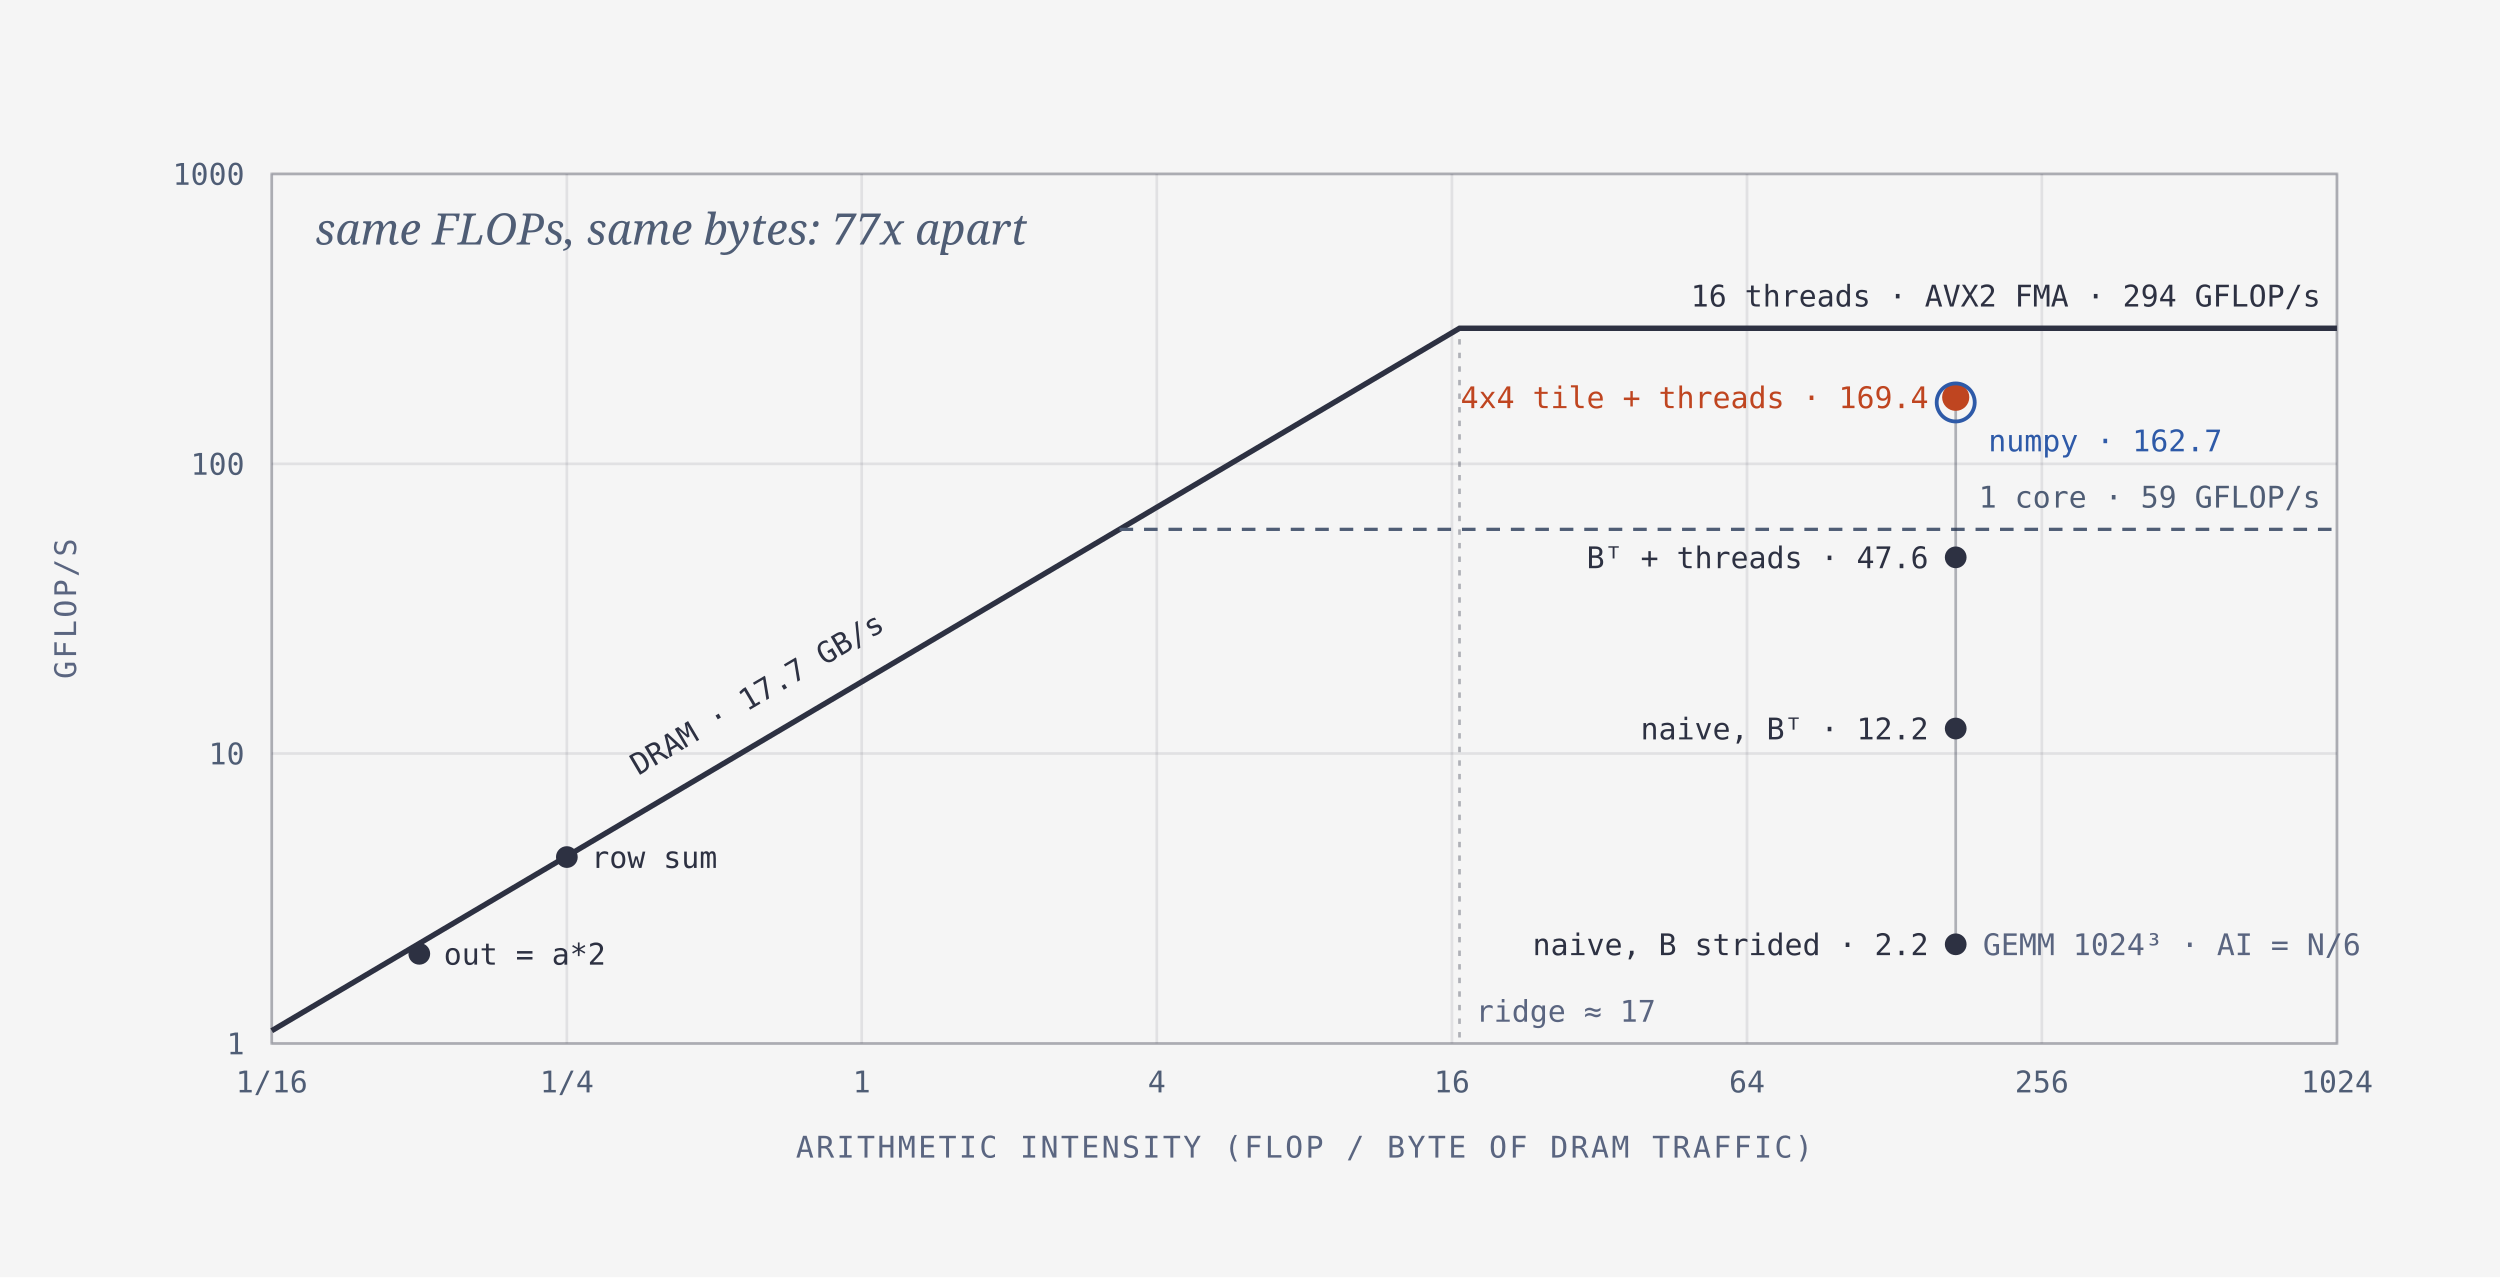
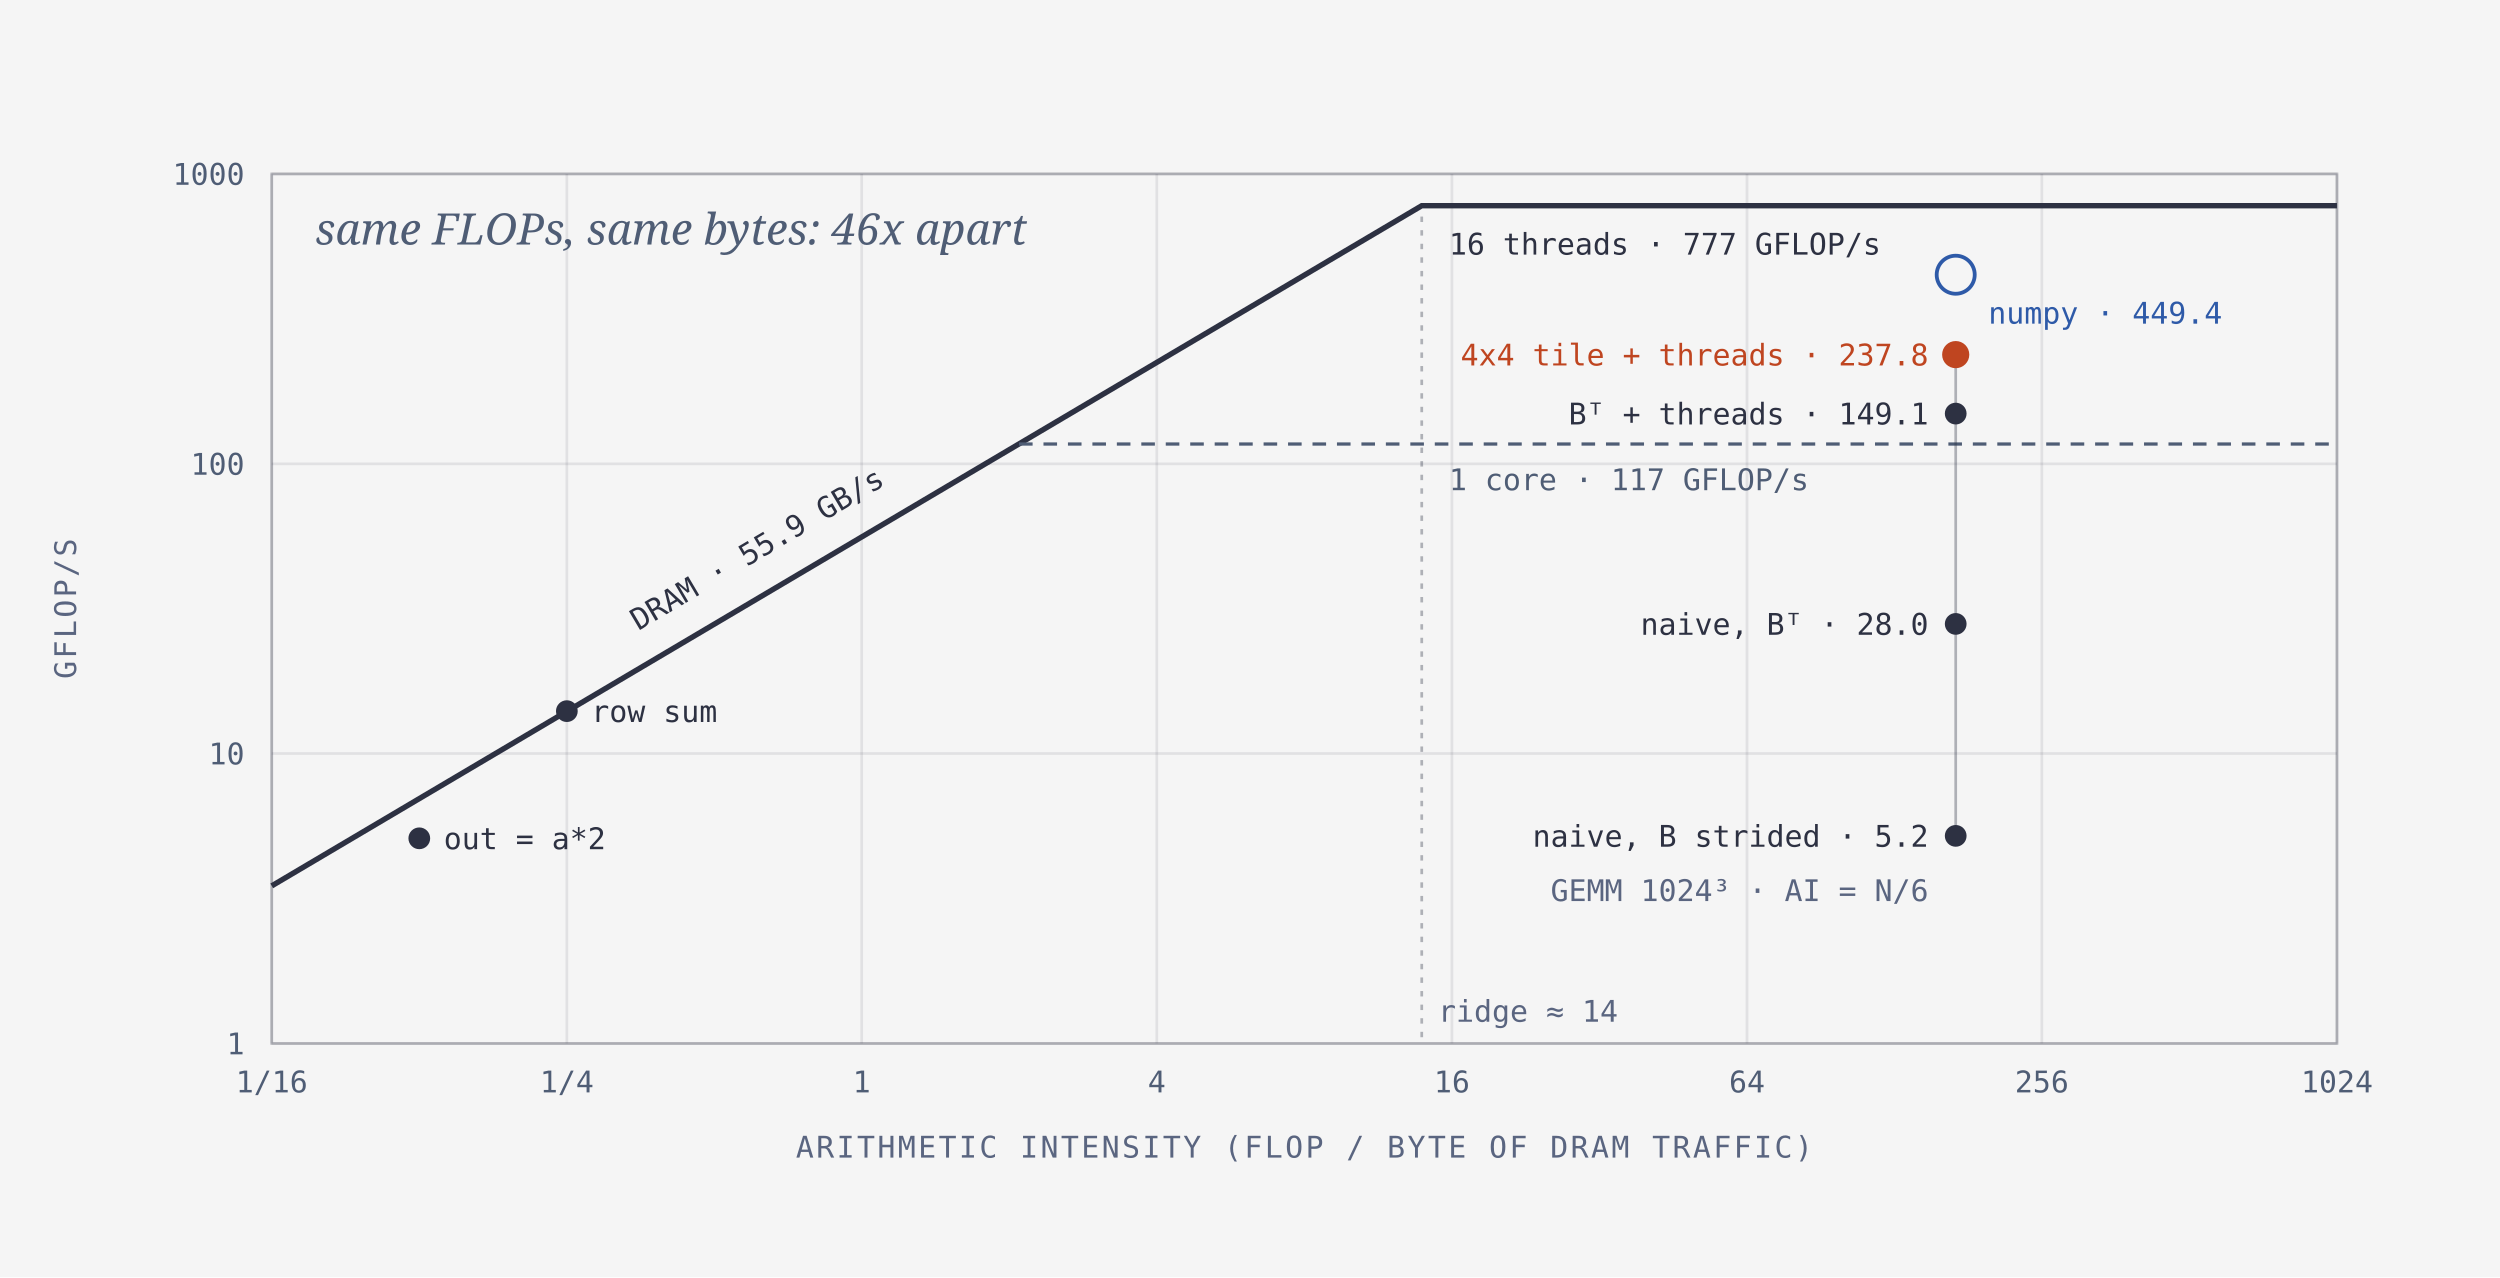
<svg xmlns="http://www.w3.org/2000/svg" viewBox="0 0 920 470" role="img" aria-labelledby="roof-title roof-desc">
  <rect width="100%" height="100%" fill="#f5f5f5" />
  <line x1="100" y1="384.0" x2="860" y2="384.0" stroke="rgba(45,49,66,0.10)" stroke-width="1" />
  <text x="90" y="388.0" text-anchor="end" font-family="Geist Mono, JetBrains Mono, monospace" font-size="11" fill="#4f5d75">1</text>
  <line x1="100" y1="277.3" x2="860" y2="277.3" stroke="rgba(45,49,66,0.10)" stroke-width="1" />
  <text x="90" y="281.3" text-anchor="end" font-family="Geist Mono, JetBrains Mono, monospace" font-size="11" fill="#4f5d75">10</text>
  <line x1="100" y1="170.7" x2="860" y2="170.7" stroke="rgba(45,49,66,0.10)" stroke-width="1" />
  <text x="90" y="174.7" text-anchor="end" font-family="Geist Mono, JetBrains Mono, monospace" font-size="11" fill="#4f5d75">100</text>
  <line x1="100" y1="64.0" x2="860" y2="64.0" stroke="rgba(45,49,66,0.10)" stroke-width="1" />
  <text x="90" y="68.0" text-anchor="end" font-family="Geist Mono, JetBrains Mono, monospace" font-size="11" fill="#4f5d75">1000</text>
  <line x1="100.0" y1="64" x2="100.0" y2="384" stroke="rgba(45,49,66,0.10)" stroke-width="1" />
  <text x="100.0" y="402" text-anchor="middle" font-family="Geist Mono, JetBrains Mono, monospace" font-size="11" fill="#4f5d75">1/16</text>
  <line x1="208.6" y1="64" x2="208.6" y2="384" stroke="rgba(45,49,66,0.10)" stroke-width="1" />
  <text x="208.6" y="402" text-anchor="middle" font-family="Geist Mono, JetBrains Mono, monospace" font-size="11" fill="#4f5d75">1/4</text>
  <line x1="317.1" y1="64" x2="317.1" y2="384" stroke="rgba(45,49,66,0.10)" stroke-width="1" />
  <text x="317.1" y="402" text-anchor="middle" font-family="Geist Mono, JetBrains Mono, monospace" font-size="11" fill="#4f5d75">1</text>
  <line x1="425.7" y1="64" x2="425.7" y2="384" stroke="rgba(45,49,66,0.10)" stroke-width="1" />
  <text x="425.7" y="402" text-anchor="middle" font-family="Geist Mono, JetBrains Mono, monospace" font-size="11" fill="#4f5d75">4</text>
  <line x1="534.3" y1="64" x2="534.3" y2="384" stroke="rgba(45,49,66,0.10)" stroke-width="1" />
  <text x="534.3" y="402" text-anchor="middle" font-family="Geist Mono, JetBrains Mono, monospace" font-size="11" fill="#4f5d75">16</text>
  <line x1="642.9" y1="64" x2="642.9" y2="384" stroke="rgba(45,49,66,0.10)" stroke-width="1" />
  <text x="642.9" y="402" text-anchor="middle" font-family="Geist Mono, JetBrains Mono, monospace" font-size="11" fill="#4f5d75">64</text>
  <line x1="751.4" y1="64" x2="751.4" y2="384" stroke="rgba(45,49,66,0.10)" stroke-width="1" />
  <text x="751.4" y="402" text-anchor="middle" font-family="Geist Mono, JetBrains Mono, monospace" font-size="11" fill="#4f5d75">256</text>
  <line x1="860.0" y1="64" x2="860.0" y2="384" stroke="rgba(45,49,66,0.10)" stroke-width="1" />
  <text x="860.0" y="402" text-anchor="middle" font-family="Geist Mono, JetBrains Mono, monospace" font-size="11" fill="#4f5d75">1024</text>
  <rect x="100" y="64" width="760" height="320" fill="none" stroke="rgba(45,49,66,0.30)" stroke-width="1" />
  <text x="480.0" y="426" text-anchor="middle" font-family="Geist Mono, JetBrains Mono, monospace" font-size="11" fill="#5a6580" letter-spacing="0.08em">ARITHMETIC INTENSITY (FLOP / BYTE OF DRAM TRAFFIC)</text>
  <text x="28" y="224.0" text-anchor="middle" transform="rotate(-90 28 224.0)" font-family="Geist Mono, JetBrains Mono, monospace" font-size="11" fill="#5a6580" letter-spacing="0.08em">GFLOP/S</text>
-   <polyline points="100.0,379.3 537.1,120.8 860.0,120.8" fill="none" stroke="#2d3142" stroke-width="2" />
-   <line x1="412.0" y1="194.8" x2="860.0" y2="194.8" stroke="#4f5d75" stroke-width="1.2" stroke-dasharray="5,4" />
-   <text x="854.0" y="112.8" text-anchor="end" font-family="Geist Mono, JetBrains Mono, monospace" font-size="11" fill="#2d3142">16 threads · AVX2 FMA · 294 GFLOP/s</text>
-   <text x="854.0" y="186.8" text-anchor="end" font-family="Geist Mono, JetBrains Mono, monospace" font-size="11" fill="#4f5d75">1 core · 59 GFLOP/s</text>
-   <text x="234.9" y="285.5" font-family="Geist Mono, JetBrains Mono, monospace" font-size="11" fill="#2d3142" transform="rotate(-30.6 234.9 285.5)">DRAM · 17.7 GB/s</text>
-   <line x1="537.1" y1="124.8" x2="537.1" y2="384" stroke="rgba(45,49,66,0.35)" stroke-width="1" stroke-dasharray="2,3" />
-   <text x="543.1" y="376" font-family="Geist Mono, JetBrains Mono, monospace" font-size="11" fill="#5a6580">ridge ≈ 17</text>
-   <circle cx="154.3" cy="351.0" r="4" fill="#2d3142" />
-   <text x="163.3" y="355.0" font-family="Geist Mono, JetBrains Mono, monospace" font-size="11" fill="#2d3142">out = a*2</text>
-   <circle cx="208.6" cy="315.4" r="4" fill="#2d3142" />
-   <text x="217.6" y="319.4" font-family="Geist Mono, JetBrains Mono, monospace" font-size="11" fill="#2d3142">row sum</text>
-   <line x1="719.7" y1="347.5" x2="719.7" y2="146.2" stroke="rgba(45,49,66,0.35)" stroke-width="1" />
-   <circle cx="719.7" cy="347.5" r="4" fill="#2d3142" />
-   <text x="709.7" y="351.5" text-anchor="end" font-family="Geist Mono, JetBrains Mono, monospace" font-size="11" fill="#2d3142">naive, B strided · 2.2</text>
-   <circle cx="719.7" cy="268.1" r="4" fill="#2d3142" />
-   <text x="709.7" y="272.1" text-anchor="end" font-family="Geist Mono, JetBrains Mono, monospace" font-size="11" fill="#2d3142">naive, Bᵀ · 12.2</text>
-   <circle cx="719.7" cy="205.1" r="4" fill="#2d3142" />
-   <text x="709.7" y="209.1" text-anchor="end" font-family="Geist Mono, JetBrains Mono, monospace" font-size="11" fill="#2d3142">Bᵀ + threads · 47.6</text>
-   <circle cx="719.7" cy="146.2" r="5" fill="#bf4520" />
-   <text x="709.7" y="150.2" text-anchor="end" font-family="Geist Mono, JetBrains Mono, monospace" font-size="11" fill="#bf4520">4x4 tile + threads · 169.4</text>
-   <circle cx="719.7" cy="148.1" r="7" fill="none" stroke="#2e5aa8" stroke-width="1.4" />
-   <text x="731.7" y="166.1" font-family="Geist Mono, JetBrains Mono, monospace" font-size="11" fill="#2e5aa8">numpy · 162.7</text>
-   <text x="729.7" y="351.5" font-family="Geist Mono, JetBrains Mono, monospace" font-size="11" fill="#5a6580">GEMM 1024³ · AI = N/6</text>
-   <text x="116" y="90" font-family="Instrument Serif, Georgia, serif" font-style="italic" font-size="16" fill="#4f5d75">same FLOPs, same bytes: 77x apart</text>
+   <polyline points="100.0,326.0 523.2,75.7 860.0,75.7" fill="none" stroke="#2d3142" stroke-width="2" />
+   <line x1="375.0" y1="163.4" x2="860.0" y2="163.4" stroke="#4f5d75" stroke-width="1.2" stroke-dasharray="5,4" />
+   <text x="533.2" y="93.7" font-family="Geist Mono, JetBrains Mono, monospace" font-size="11" fill="#2d3142">16 threads · 777 GFLOP/s</text>
+   <text x="533.2" y="180.4" font-family="Geist Mono, JetBrains Mono, monospace" font-size="11" fill="#4f5d75">1 core · 117 GFLOP/s</text>
+   <text x="234.9" y="232.2" font-family="Geist Mono, JetBrains Mono, monospace" font-size="11" fill="#2d3142" transform="rotate(-30.6 234.9 232.2)">DRAM · 55.9 GB/s</text>
+   <line x1="523.2" y1="79.7" x2="523.2" y2="384" stroke="rgba(45,49,66,0.35)" stroke-width="1" stroke-dasharray="2,3" />
+   <text x="529.2" y="376" font-family="Geist Mono, JetBrains Mono, monospace" font-size="11" fill="#5a6580">ridge ≈ 14</text>
+   <circle cx="154.3" cy="308.5" r="4" fill="#2d3142" />
+   <text x="163.3" y="312.5" font-family="Geist Mono, JetBrains Mono, monospace" font-size="11" fill="#2d3142">out = a*2</text>
+   <circle cx="208.6" cy="261.7" r="4" fill="#2d3142" />
+   <text x="217.6" y="265.7" font-family="Geist Mono, JetBrains Mono, monospace" font-size="11" fill="#2d3142">row sum</text>
+   <line x1="719.7" y1="307.6" x2="719.7" y2="130.5" stroke="rgba(45,49,66,0.35)" stroke-width="1" />
+   <circle cx="719.7" cy="307.6" r="4" fill="#2d3142" />
+   <text x="709.7" y="311.6" text-anchor="end" font-family="Geist Mono, JetBrains Mono, monospace" font-size="11" fill="#2d3142">naive, B strided · 5.2</text>
+   <circle cx="719.7" cy="229.6" r="4" fill="#2d3142" />
+   <text x="709.7" y="233.6" text-anchor="end" font-family="Geist Mono, JetBrains Mono, monospace" font-size="11" fill="#2d3142">naive, Bᵀ · 28.0</text>
+   <circle cx="719.7" cy="152.2" r="4" fill="#2d3142" />
+   <text x="709.7" y="156.2" text-anchor="end" font-family="Geist Mono, JetBrains Mono, monospace" font-size="11" fill="#2d3142">Bᵀ + threads · 149.1</text>
+   <circle cx="719.7" cy="130.5" r="5" fill="#bf4520" />
+   <text x="709.7" y="134.5" text-anchor="end" font-family="Geist Mono, JetBrains Mono, monospace" font-size="11" fill="#bf4520">4x4 tile + threads · 237.8</text>
+   <circle cx="719.7" cy="101.1" r="7" fill="none" stroke="#2e5aa8" stroke-width="1.4" />
+   <text x="731.7" y="119.1" font-family="Geist Mono, JetBrains Mono, monospace" font-size="11" fill="#2e5aa8">numpy · 449.4</text>
+   <text x="709.7" y="331.6" text-anchor="end" font-family="Geist Mono, JetBrains Mono, monospace" font-size="11" fill="#5a6580">GEMM 1024³ · AI = N/6</text>
+   <text x="116" y="90" font-family="Instrument Serif, Georgia, serif" font-style="italic" font-size="16" fill="#4f5d75">same FLOPs, same bytes: 46x apart</text>
</svg>
